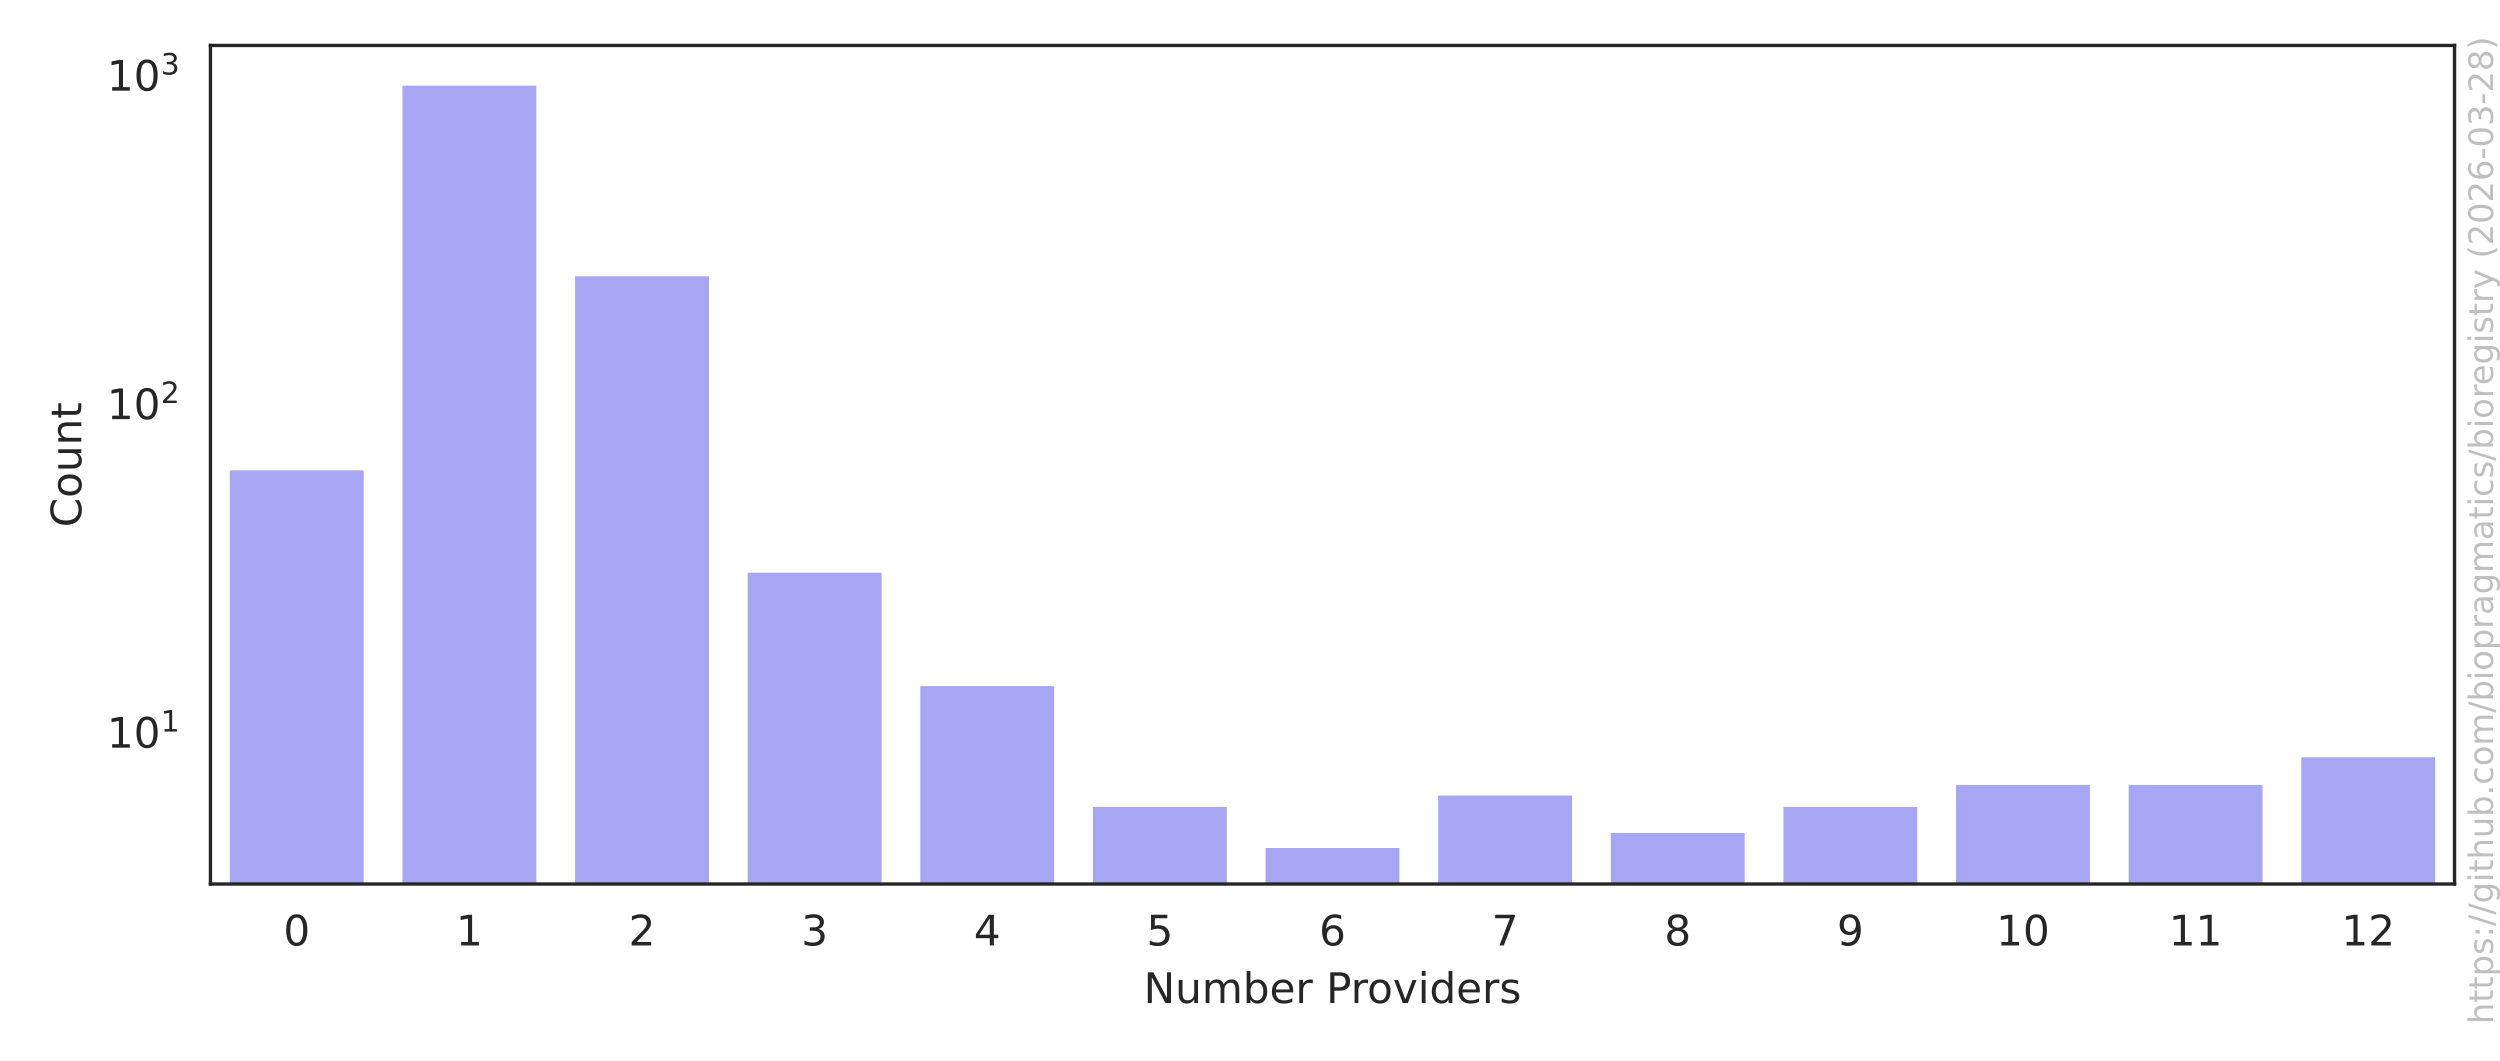
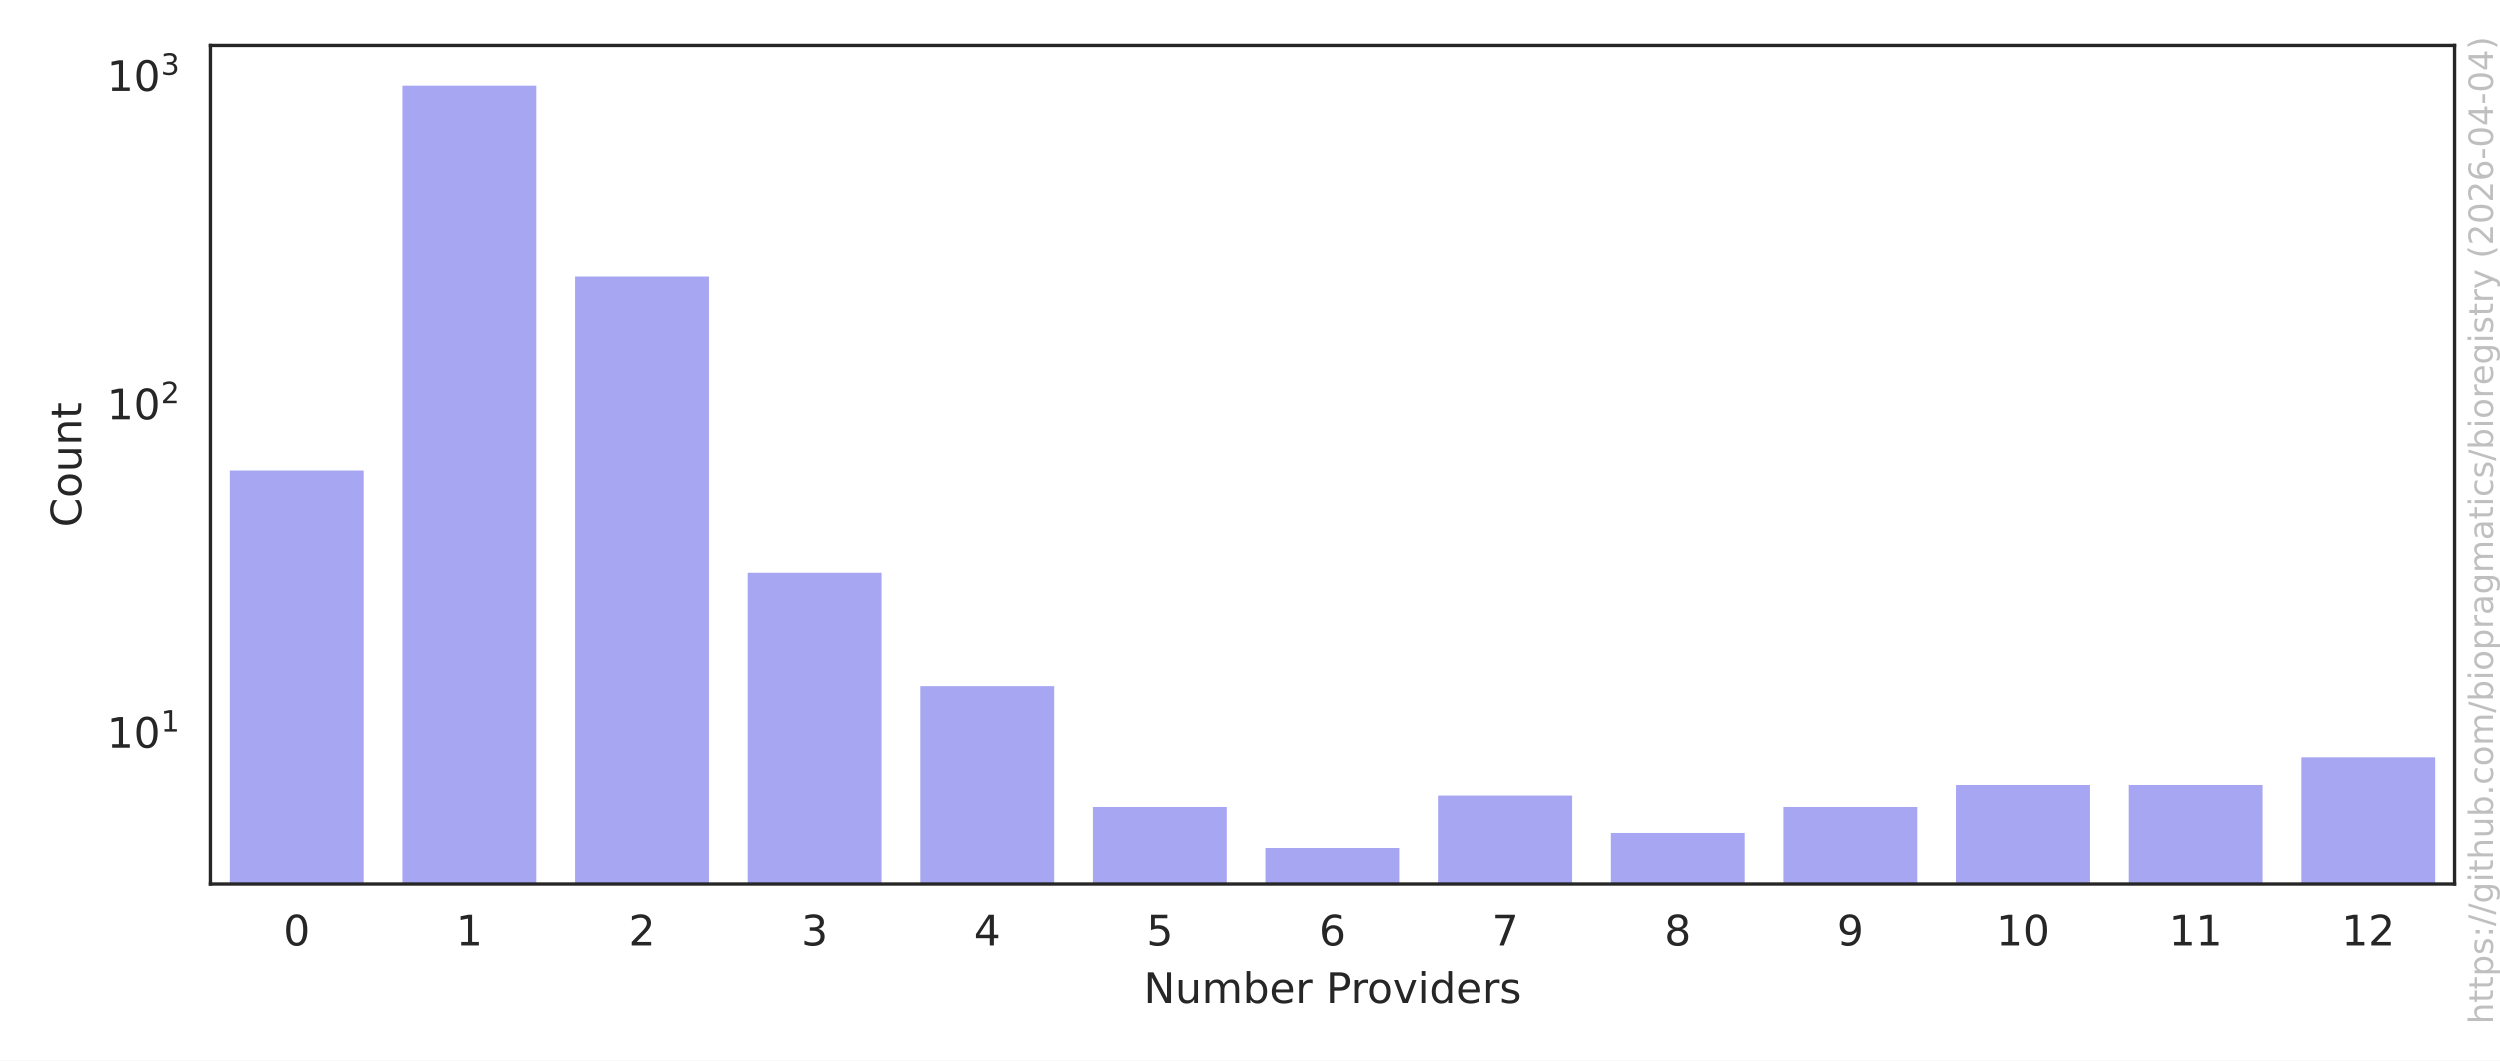
<svg xmlns="http://www.w3.org/2000/svg" xmlns:xlink="http://www.w3.org/1999/xlink" width="594pt" height="252pt" viewBox="0 0 594 252" version="1.1">
  <defs>
    <style type="text/css">*{stroke-linejoin: round; stroke-linecap: butt}</style>
  </defs>
  <g id="figure_1">
    <g id="patch_1">
      <path d="M 0 252  L 594 252  L 594 0  L 0 0  z " style="fill: #ffffff" />
    </g>
    <g id="axes_1">
      <g id="patch_2">
        <path d="M 50.003 210.04  L 583.2 210.04  L 583.2 10.8  L 50.003 10.8  z " style="fill: #ffffff" />
      </g>
      <g id="matplotlib.axis_1">
        <g id="xtick_1">
          <g id="text_1">
            <g style="fill: #262626" transform="translate(67.32902 224.6384) scale(0.1 -0.1)">
              <defs>
                <path id="DejaVuSans-30" d="M 2034 4250  Q 1547 4250 1301 3770  Q 1056 3291 1056 2328  Q 1056 1369 1301 889  Q 1547 409 2034 409  Q 2525 409 2770 889  Q 3016 1369 3016 2328  Q 3016 3291 2770 3770  Q 2525 4250 2034 4250  z M 2034 4750  Q 2819 4750 3233 4129  Q 3647 3509 3647 2328  Q 3647 1150 3233 529  Q 2819 -91 2034 -91  Q 1250 -91 836 529  Q 422 1150 422 2328  Q 422 3509 836 4129  Q 1250 4750 2034 4750  z " transform="scale(0.015625)" />
              </defs>
              <use xlink:href="#DejaVuSans-30" />
            </g>
          </g>
        </g>
        <g id="xtick_2">
          <g id="text_2">
            <g style="fill: #262626" transform="translate(108.3442 224.6384) scale(0.1 -0.1)">
              <defs>
                <path id="DejaVuSans-31" d="M 794 531  L 1825 531  L 1825 4091  L 703 3866  L 703 4441  L 1819 4666  L 2450 4666  L 2450 531  L 3481 531  L 3481 0  L 794 0  L 794 531  z " transform="scale(0.015625)" />
              </defs>
              <use xlink:href="#DejaVuSans-31" />
            </g>
          </g>
        </g>
        <g id="xtick_3">
          <g id="text_3">
            <g style="fill: #262626" transform="translate(149.3594 224.6384) scale(0.1 -0.1)">
              <defs>
                <path id="DejaVuSans-32" d="M 1228 531  L 3431 531  L 3431 0  L 469 0  L 469 531  Q 828 903 1448 1529  Q 2069 2156 2228 2338  Q 2531 2678 2651 2914  Q 2772 3150 2772 3378  Q 2772 3750 2511 3984  Q 2250 4219 1831 4219  Q 1534 4219 1204 4116  Q 875 4013 500 3803  L 500 4441  Q 881 4594 1212 4672  Q 1544 4750 1819 4750  Q 2544 4750 2975 4387  Q 3406 4025 3406 3419  Q 3406 3131 3298 2873  Q 3191 2616 2906 2266  Q 2828 2175 2409 1742  Q 1991 1309 1228 531  z " transform="scale(0.015625)" />
              </defs>
              <use xlink:href="#DejaVuSans-32" />
            </g>
          </g>
        </g>
        <g id="xtick_4">
          <g id="text_4">
            <g style="fill: #262626" transform="translate(190.3746 224.6384) scale(0.1 -0.1)">
              <defs>
                <path id="DejaVuSans-33" d="M 2597 2516  Q 3050 2419 3304 2112  Q 3559 1806 3559 1356  Q 3559 666 3084 287  Q 2609 -91 1734 -91  Q 1441 -91 1130 -33  Q 819 25 488 141  L 488 750  Q 750 597 1062 519  Q 1375 441 1716 441  Q 2309 441 2620 675  Q 2931 909 2931 1356  Q 2931 1769 2642 2001  Q 2353 2234 1838 2234  L 1294 2234  L 1294 2753  L 1863 2753  Q 2328 2753 2575 2939  Q 2822 3125 2822 3475  Q 2822 3834 2567 4026  Q 2313 4219 1838 4219  Q 1578 4219 1281 4162  Q 984 4106 628 3988  L 628 4550  Q 988 4650 1302 4700  Q 1616 4750 1894 4750  Q 2613 4750 3031 4423  Q 3450 4097 3450 3541  Q 3450 3153 3228 2886  Q 3006 2619 2597 2516  z " transform="scale(0.015625)" />
              </defs>
              <use xlink:href="#DejaVuSans-33" />
            </g>
          </g>
        </g>
        <g id="xtick_5">
          <g id="text_5">
            <g style="fill: #262626" transform="translate(231.3897 224.6384) scale(0.1 -0.1)">
              <defs>
                <path id="DejaVuSans-34" d="M 2419 4116  L 825 1625  L 2419 1625  L 2419 4116  z M 2253 4666  L 3047 4666  L 3047 1625  L 3713 1625  L 3713 1100  L 3047 1100  L 3047 0  L 2419 0  L 2419 1100  L 313 1100  L 313 1709  L 2253 4666  z " transform="scale(0.015625)" />
              </defs>
              <use xlink:href="#DejaVuSans-34" />
            </g>
          </g>
        </g>
        <g id="xtick_6">
          <g id="text_6">
            <g style="fill: #262626" transform="translate(272.4049 224.6384) scale(0.1 -0.1)">
              <defs>
                <path id="DejaVuSans-35" d="M 691 4666  L 3169 4666  L 3169 4134  L 1269 4134  L 1269 2991  Q 1406 3038 1543 3061  Q 1681 3084 1819 3084  Q 2600 3084 3056 2656  Q 3513 2228 3513 1497  Q 3513 744 3044 326  Q 2575 -91 1722 -91  Q 1428 -91 1123 -41  Q 819 9 494 109  L 494 744  Q 775 591 1075 516  Q 1375 441 1709 441  Q 2250 441 2565 725  Q 2881 1009 2881 1497  Q 2881 1984 2565 2268  Q 2250 2553 1709 2553  Q 1456 2553 1204 2497  Q 953 2441 691 2322  L 691 4666  z " transform="scale(0.015625)" />
              </defs>
              <use xlink:href="#DejaVuSans-35" />
            </g>
          </g>
        </g>
        <g id="xtick_7">
          <g id="text_7">
            <g style="fill: #262626" transform="translate(313.4201 224.6384) scale(0.1 -0.1)">
              <defs>
                <path id="DejaVuSans-36" d="M 2113 2584  Q 1688 2584 1439 2293  Q 1191 2003 1191 1497  Q 1191 994 1439 701  Q 1688 409 2113 409  Q 2538 409 2786 701  Q 3034 994 3034 1497  Q 3034 2003 2786 2293  Q 2538 2584 2113 2584  z M 3366 4563  L 3366 3988  Q 3128 4100 2886 4159  Q 2644 4219 2406 4219  Q 1781 4219 1451 3797  Q 1122 3375 1075 2522  Q 1259 2794 1537 2939  Q 1816 3084 2150 3084  Q 2853 3084 3261 2657  Q 3669 2231 3669 1497  Q 3669 778 3244 343  Q 2819 -91 2113 -91  Q 1303 -91 875 529  Q 447 1150 447 2328  Q 447 3434 972 4092  Q 1497 4750 2381 4750  Q 2619 4750 2861 4703  Q 3103 4656 3366 4563  z " transform="scale(0.015625)" />
              </defs>
              <use xlink:href="#DejaVuSans-36" />
            </g>
          </g>
        </g>
        <g id="xtick_8">
          <g id="text_8">
            <g style="fill: #262626" transform="translate(354.4353 224.6384) scale(0.1 -0.1)">
              <defs>
                <path id="DejaVuSans-37" d="M 525 4666  L 3525 4666  L 3525 4397  L 1831 0  L 1172 0  L 2766 4134  L 525 4134  L 525 4666  z " transform="scale(0.015625)" />
              </defs>
              <use xlink:href="#DejaVuSans-37" />
            </g>
          </g>
        </g>
        <g id="xtick_9">
          <g id="text_9">
            <g style="fill: #262626" transform="translate(395.4504 224.6384) scale(0.1 -0.1)">
              <defs>
                <path id="DejaVuSans-38" d="M 2034 2216  Q 1584 2216 1326 1975  Q 1069 1734 1069 1313  Q 1069 891 1326 650  Q 1584 409 2034 409  Q 2484 409 2743 651  Q 3003 894 3003 1313  Q 3003 1734 2745 1975  Q 2488 2216 2034 2216  z M 1403 2484  Q 997 2584 770 2862  Q 544 3141 544 3541  Q 544 4100 942 4425  Q 1341 4750 2034 4750  Q 2731 4750 3128 4425  Q 3525 4100 3525 3541  Q 3525 3141 3298 2862  Q 3072 2584 2669 2484  Q 3125 2378 3379 2068  Q 3634 1759 3634 1313  Q 3634 634 3220 271  Q 2806 -91 2034 -91  Q 1263 -91 848 271  Q 434 634 434 1313  Q 434 1759 690 2068  Q 947 2378 1403 2484  z M 1172 3481  Q 1172 3119 1398 2916  Q 1625 2713 2034 2713  Q 2441 2713 2670 2916  Q 2900 3119 2900 3481  Q 2900 3844 2670 4047  Q 2441 4250 2034 4250  Q 1625 4250 1398 4047  Q 1172 3844 1172 3481  z " transform="scale(0.015625)" />
              </defs>
              <use xlink:href="#DejaVuSans-38" />
            </g>
          </g>
        </g>
        <g id="xtick_10">
          <g id="text_10">
            <g style="fill: #262626" transform="translate(436.4656 224.6384) scale(0.1 -0.1)">
              <defs>
                <path id="DejaVuSans-39" d="M 703 97  L 703 672  Q 941 559 1184 500  Q 1428 441 1663 441  Q 2288 441 2617 861  Q 2947 1281 2994 2138  Q 2813 1869 2534 1725  Q 2256 1581 1919 1581  Q 1219 1581 811 2004  Q 403 2428 403 3163  Q 403 3881 828 4315  Q 1253 4750 1959 4750  Q 2769 4750 3195 4129  Q 3622 3509 3622 2328  Q 3622 1225 3098 567  Q 2575 -91 1691 -91  Q 1453 -91 1209 -44  Q 966 3 703 97  z M 1959 2075  Q 2384 2075 2632 2365  Q 2881 2656 2881 3163  Q 2881 3666 2632 3958  Q 2384 4250 1959 4250  Q 1534 4250 1286 3958  Q 1038 3666 1038 3163  Q 1038 2656 1286 2365  Q 1534 2075 1959 2075  z " transform="scale(0.015625)" />
              </defs>
              <use xlink:href="#DejaVuSans-39" />
            </g>
          </g>
        </g>
        <g id="xtick_11">
          <g id="text_11">
            <g style="fill: #262626" transform="translate(474.2996 224.6384) scale(0.1 -0.1)">
              <use xlink:href="#DejaVuSans-31" />
              <use xlink:href="#DejaVuSans-30" transform="translate(63.62305 0)" />
            </g>
          </g>
        </g>
        <g id="xtick_12">
          <g id="text_12">
            <g style="fill: #262626" transform="translate(515.3147 224.6384) scale(0.1 -0.1)">
              <use xlink:href="#DejaVuSans-31" />
              <use xlink:href="#DejaVuSans-31" transform="translate(63.62305 0)" />
            </g>
          </g>
        </g>
        <g id="xtick_13">
          <g id="text_13">
            <g style="fill: #262626" transform="translate(556.3299 224.6384) scale(0.1 -0.1)">
              <use xlink:href="#DejaVuSans-31" />
              <use xlink:href="#DejaVuSans-32" transform="translate(63.62305 0)" />
            </g>
          </g>
        </g>
        <g id="text_14">
          <g style="fill: #262626" transform="translate(271.7373 238.3166) scale(0.1 -0.1)">
            <defs>
              <path id="DejaVuSans-4e" d="M 628 4666  L 1478 4666  L 3547 763  L 3547 4666  L 4159 4666  L 4159 0  L 3309 0  L 1241 3903  L 1241 0  L 628 0  L 628 4666  z " transform="scale(0.015625)" />
              <path id="DejaVuSans-75" d="M 544 1381  L 544 3500  L 1119 3500  L 1119 1403  Q 1119 906 1312 657  Q 1506 409 1894 409  Q 2359 409 2629 706  Q 2900 1003 2900 1516  L 2900 3500  L 3475 3500  L 3475 0  L 2900 0  L 2900 538  Q 2691 219 2414 64  Q 2138 -91 1772 -91  Q 1169 -91 856 284  Q 544 659 544 1381  z M 1991 3584  L 1991 3584  z " transform="scale(0.015625)" />
              <path id="DejaVuSans-6d" d="M 3328 2828  Q 3544 3216 3844 3400  Q 4144 3584 4550 3584  Q 5097 3584 5394 3201  Q 5691 2819 5691 2113  L 5691 0  L 5113 0  L 5113 2094  Q 5113 2597 4934 2840  Q 4756 3084 4391 3084  Q 3944 3084 3684 2787  Q 3425 2491 3425 1978  L 3425 0  L 2847 0  L 2847 2094  Q 2847 2600 2669 2842  Q 2491 3084 2119 3084  Q 1678 3084 1418 2786  Q 1159 2488 1159 1978  L 1159 0  L 581 0  L 581 3500  L 1159 3500  L 1159 2956  Q 1356 3278 1631 3431  Q 1906 3584 2284 3584  Q 2666 3584 2933 3390  Q 3200 3197 3328 2828  z " transform="scale(0.015625)" />
              <path id="DejaVuSans-62" d="M 3116 1747  Q 3116 2381 2855 2742  Q 2594 3103 2138 3103  Q 1681 3103 1420 2742  Q 1159 2381 1159 1747  Q 1159 1113 1420 752  Q 1681 391 2138 391  Q 2594 391 2855 752  Q 3116 1113 3116 1747  z M 1159 2969  Q 1341 3281 1617 3432  Q 1894 3584 2278 3584  Q 2916 3584 3314 3078  Q 3713 2572 3713 1747  Q 3713 922 3314 415  Q 2916 -91 2278 -91  Q 1894 -91 1617 61  Q 1341 213 1159 525  L 1159 0  L 581 0  L 581 4863  L 1159 4863  L 1159 2969  z " transform="scale(0.015625)" />
              <path id="DejaVuSans-65" d="M 3597 1894  L 3597 1613  L 953 1613  Q 991 1019 1311 708  Q 1631 397 2203 397  Q 2534 397 2845 478  Q 3156 559 3463 722  L 3463 178  Q 3153 47 2828 -22  Q 2503 -91 2169 -91  Q 1331 -91 842 396  Q 353 884 353 1716  Q 353 2575 817 3079  Q 1281 3584 2069 3584  Q 2775 3584 3186 3129  Q 3597 2675 3597 1894  z M 3022 2063  Q 3016 2534 2758 2815  Q 2500 3097 2075 3097  Q 1594 3097 1305 2825  Q 1016 2553 972 2059  L 3022 2063  z " transform="scale(0.015625)" />
              <path id="DejaVuSans-72" d="M 2631 2963  Q 2534 3019 2420 3045  Q 2306 3072 2169 3072  Q 1681 3072 1420 2755  Q 1159 2438 1159 1844  L 1159 0  L 581 0  L 581 3500  L 1159 3500  L 1159 2956  Q 1341 3275 1631 3429  Q 1922 3584 2338 3584  Q 2397 3584 2469 3576  Q 2541 3569 2628 3553  L 2631 2963  z " transform="scale(0.015625)" />
              <path id="DejaVuSans-20" transform="scale(0.015625)" />
              <path id="DejaVuSans-50" d="M 1259 4147  L 1259 2394  L 2053 2394  Q 2494 2394 2734 2622  Q 2975 2850 2975 3272  Q 2975 3691 2734 3919  Q 2494 4147 2053 4147  L 1259 4147  z M 628 4666  L 2053 4666  Q 2838 4666 3239 4311  Q 3641 3956 3641 3272  Q 3641 2581 3239 2228  Q 2838 1875 2053 1875  L 1259 1875  L 1259 0  L 628 0  L 628 4666  z " transform="scale(0.015625)" />
              <path id="DejaVuSans-6f" d="M 1959 3097  Q 1497 3097 1228 2736  Q 959 2375 959 1747  Q 959 1119 1226 758  Q 1494 397 1959 397  Q 2419 397 2687 759  Q 2956 1122 2956 1747  Q 2956 2369 2687 2733  Q 2419 3097 1959 3097  z M 1959 3584  Q 2709 3584 3137 3096  Q 3566 2609 3566 1747  Q 3566 888 3137 398  Q 2709 -91 1959 -91  Q 1206 -91 779 398  Q 353 888 353 1747  Q 353 2609 779 3096  Q 1206 3584 1959 3584  z " transform="scale(0.015625)" />
              <path id="DejaVuSans-76" d="M 191 3500  L 800 3500  L 1894 563  L 2988 3500  L 3597 3500  L 2284 0  L 1503 0  L 191 3500  z " transform="scale(0.015625)" />
              <path id="DejaVuSans-69" d="M 603 3500  L 1178 3500  L 1178 0  L 603 0  L 603 3500  z M 603 4863  L 1178 4863  L 1178 4134  L 603 4134  L 603 4863  z " transform="scale(0.015625)" />
              <path id="DejaVuSans-64" d="M 2906 2969  L 2906 4863  L 3481 4863  L 3481 0  L 2906 0  L 2906 525  Q 2725 213 2448 61  Q 2172 -91 1784 -91  Q 1150 -91 751 415  Q 353 922 353 1747  Q 353 2572 751 3078  Q 1150 3584 1784 3584  Q 2172 3584 2448 3432  Q 2725 3281 2906 2969  z M 947 1747  Q 947 1113 1208 752  Q 1469 391 1925 391  Q 2381 391 2643 752  Q 2906 1113 2906 1747  Q 2906 2381 2643 2742  Q 2381 3103 1925 3103  Q 1469 3103 1208 2742  Q 947 2381 947 1747  z " transform="scale(0.015625)" />
              <path id="DejaVuSans-73" d="M 2834 3397  L 2834 2853  Q 2591 2978 2328 3040  Q 2066 3103 1784 3103  Q 1356 3103 1142 2972  Q 928 2841 928 2578  Q 928 2378 1081 2264  Q 1234 2150 1697 2047  L 1894 2003  Q 2506 1872 2764 1633  Q 3022 1394 3022 966  Q 3022 478 2636 193  Q 2250 -91 1575 -91  Q 1294 -91 989 -36  Q 684 19 347 128  L 347 722  Q 666 556 975 473  Q 1284 391 1588 391  Q 1994 391 2212 530  Q 2431 669 2431 922  Q 2431 1156 2273 1281  Q 2116 1406 1581 1522  L 1381 1569  Q 847 1681 609 1914  Q 372 2147 372 2553  Q 372 3047 722 3315  Q 1072 3584 1716 3584  Q 2034 3584 2315 3537  Q 2597 3491 2834 3397  z " transform="scale(0.015625)" />
            </defs>
            <use xlink:href="#DejaVuSans-4e" />
            <use xlink:href="#DejaVuSans-75" transform="translate(74.80469 0)" />
            <use xlink:href="#DejaVuSans-6d" transform="translate(138.1836 0)" />
            <use xlink:href="#DejaVuSans-62" transform="translate(235.5957 0)" />
            <use xlink:href="#DejaVuSans-65" transform="translate(299.0723 0)" />
            <use xlink:href="#DejaVuSans-72" transform="translate(360.5957 0)" />
            <use xlink:href="#DejaVuSans-20" transform="translate(401.709 0)" />
            <use xlink:href="#DejaVuSans-50" transform="translate(433.4961 0)" />
            <use xlink:href="#DejaVuSans-72" transform="translate(492.0488 0)" />
            <use xlink:href="#DejaVuSans-6f" transform="translate(530.9121 0)" />
            <use xlink:href="#DejaVuSans-76" transform="translate(592.0938 0)" />
            <use xlink:href="#DejaVuSans-69" transform="translate(651.2734 0)" />
            <use xlink:href="#DejaVuSans-64" transform="translate(679.0566 0)" />
            <use xlink:href="#DejaVuSans-65" transform="translate(742.5332 0)" />
            <use xlink:href="#DejaVuSans-72" transform="translate(804.0566 0)" />
            <use xlink:href="#DejaVuSans-73" transform="translate(845.1699 0)" />
          </g>
        </g>
      </g>
      <g id="matplotlib.axis_2">
        <g id="ytick_1">
          <g id="text_15">
-             <g style="fill: #262626" transform="translate(25.40269 177.7155) scale(0.1 -0.1)">
+             <g style="fill: #262626" transform="translate(25.40269 177.7263) scale(0.1 -0.1)">
              <use xlink:href="#DejaVuSans-31" transform="translate(0 0.684375)" />
              <use xlink:href="#DejaVuSans-30" transform="translate(63.62305 0.684375)" />
              <use xlink:href="#DejaVuSans-31" transform="translate(128.2031 38.96563) scale(0.7)" />
            </g>
          </g>
        </g>
        <g id="ytick_2">
          <g id="text_16">
-             <g style="fill: #262626" transform="translate(25.40269 99.66387) scale(0.1 -0.1)">
+             <g style="fill: #262626" transform="translate(25.40269 99.7056) scale(0.1 -0.1)">
              <use xlink:href="#DejaVuSans-31" transform="translate(0 0.765625)" />
              <use xlink:href="#DejaVuSans-30" transform="translate(63.62305 0.765625)" />
              <use xlink:href="#DejaVuSans-32" transform="translate(128.2031 39.04688) scale(0.7)" />
            </g>
          </g>
        </g>
        <g id="ytick_3">
          <g id="text_17">
-             <g style="fill: #262626" transform="translate(25.40269 21.61221) scale(0.1 -0.1)">
+             <g style="fill: #262626" transform="translate(25.40269 21.68493) scale(0.1 -0.1)">
              <use xlink:href="#DejaVuSans-31" transform="translate(0 0.765625)" />
              <use xlink:href="#DejaVuSans-30" transform="translate(63.62305 0.765625)" />
              <use xlink:href="#DejaVuSans-33" transform="translate(128.2031 39.04688) scale(0.7)" />
            </g>
          </g>
        </g>
        <g id="ytick_4" />
        <g id="ytick_5" />
        <g id="ytick_6" />
        <g id="ytick_7" />
        <g id="ytick_8" />
        <g id="ytick_9" />
        <g id="ytick_10" />
        <g id="ytick_11" />
        <g id="ytick_12" />
        <g id="ytick_13" />
        <g id="ytick_14" />
        <g id="ytick_15" />
        <g id="ytick_16" />
        <g id="ytick_17" />
        <g id="ytick_18" />
        <g id="ytick_19" />
        <g id="ytick_20" />
        <g id="ytick_21" />
        <g id="ytick_22" />
        <g id="ytick_23" />
        <g id="ytick_24" />
        <g id="ytick_25" />
        <g id="text_18">
          <g style="fill: #262626" transform="translate(19.323 125.2684) rotate(-90) scale(0.1 -0.1)">
            <defs>
              <path id="DejaVuSans-43" d="M 4122 4306  L 4122 3641  Q 3803 3938 3442 4084  Q 3081 4231 2675 4231  Q 1875 4231 1450 3742  Q 1025 3253 1025 2328  Q 1025 1406 1450 917  Q 1875 428 2675 428  Q 3081 428 3442 575  Q 3803 722 4122 1019  L 4122 359  Q 3791 134 3420 21  Q 3050 -91 2638 -91  Q 1578 -91 968 557  Q 359 1206 359 2328  Q 359 3453 968 4101  Q 1578 4750 2638 4750  Q 3056 4750 3426 4639  Q 3797 4528 4122 4306  z " transform="scale(0.015625)" />
              <path id="DejaVuSans-6e" d="M 3513 2113  L 3513 0  L 2938 0  L 2938 2094  Q 2938 2591 2744 2837  Q 2550 3084 2163 3084  Q 1697 3084 1428 2787  Q 1159 2491 1159 1978  L 1159 0  L 581 0  L 581 3500  L 1159 3500  L 1159 2956  Q 1366 3272 1645 3428  Q 1925 3584 2291 3584  Q 2894 3584 3203 3211  Q 3513 2838 3513 2113  z " transform="scale(0.015625)" />
              <path id="DejaVuSans-74" d="M 1172 4494  L 1172 3500  L 2356 3500  L 2356 3053  L 1172 3053  L 1172 1153  Q 1172 725 1289 603  Q 1406 481 1766 481  L 2356 481  L 2356 0  L 1766 0  Q 1100 0 847 248  Q 594 497 594 1153  L 594 3053  L 172 3053  L 172 3500  L 594 3500  L 594 4494  L 1172 4494  z " transform="scale(0.015625)" />
            </defs>
            <use xlink:href="#DejaVuSans-43" />
            <use xlink:href="#DejaVuSans-6f" transform="translate(69.82422 0)" />
            <use xlink:href="#DejaVuSans-75" transform="translate(131.0059 0)" />
            <use xlink:href="#DejaVuSans-6e" transform="translate(194.3848 0)" />
            <use xlink:href="#DejaVuSans-74" transform="translate(257.7637 0)" />
          </g>
        </g>
      </g>
      <g id="patch_3">
-         <path d="M 54.104 78303.62  L 86.916 78303.62  L 86.916 111.258  L 54.104 111.258  z " clip-path="url(#p05ede3ad39)" style="fill: #2020df; opacity: 0.4; stroke: #ffffff; stroke-linejoin: miter" />
+         <path d="M 54.104 78272.615  L 86.916 78272.615  L 86.916 111.294  L 54.104 111.294  z " clip-path="url(#p05ede3ad39)" style="fill: #2020df; opacity: 0.4; stroke: #ffffff; stroke-linejoin: miter" />
      </g>
      <g id="patch_4">
-         <path d="M 95.119 78303.62  L 127.932 78303.62  L 127.932 19.856  L 95.119 19.856  z " clip-path="url(#p05ede3ad39)" style="fill: #2020df; opacity: 0.4; stroke: #ffffff; stroke-linejoin: miter" />
+         <path d="M 95.119 78272.615  L 127.932 78272.615  L 127.932 19.856  L 95.119 19.856  z " clip-path="url(#p05ede3ad39)" style="fill: #2020df; opacity: 0.4; stroke: #ffffff; stroke-linejoin: miter" />
      </g>
      <g id="patch_5">
-         <path d="M 136.135 78303.62  L 168.947 78303.62  L 168.947 65.145  L 136.135 65.145  z " clip-path="url(#p05ede3ad39)" style="fill: #2020df; opacity: 0.4; stroke: #ffffff; stroke-linejoin: miter" />
+         <path d="M 136.135 78272.615  L 168.947 78272.615  L 168.947 65.199  L 136.135 65.199  z " clip-path="url(#p05ede3ad39)" style="fill: #2020df; opacity: 0.4; stroke: #ffffff; stroke-linejoin: miter" />
      </g>
      <g id="patch_6">
-         <path d="M 177.15 78303.62  L 209.962 78303.62  L 209.962 135.565  L 177.15 135.565  z " clip-path="url(#p05ede3ad39)" style="fill: #2020df; opacity: 0.4; stroke: #ffffff; stroke-linejoin: miter" />
+         <path d="M 177.15 78272.615  L 209.962 78272.615  L 209.962 135.591  L 177.15 135.591  z " clip-path="url(#p05ede3ad39)" style="fill: #2020df; opacity: 0.4; stroke: #ffffff; stroke-linejoin: miter" />
      </g>
      <g id="patch_7">
-         <path d="M 218.165 78303.62  L 250.977 78303.62  L 250.977 162.511  L 218.165 162.511  z " clip-path="url(#p05ede3ad39)" style="fill: #2020df; opacity: 0.4; stroke: #ffffff; stroke-linejoin: miter" />
+         <path d="M 218.165 78272.615  L 250.977 78272.615  L 250.977 162.526  L 218.165 162.526  z " clip-path="url(#p05ede3ad39)" style="fill: #2020df; opacity: 0.4; stroke: #ffffff; stroke-linejoin: miter" />
      </g>
      <g id="patch_8">
-         <path d="M 259.18 78303.62  L 291.992 78303.62  L 291.992 191.232  L 259.18 191.232  z " clip-path="url(#p05ede3ad39)" style="fill: #2020df; opacity: 0.4; stroke: #ffffff; stroke-linejoin: miter" />
+         <path d="M 259.18 78272.615  L 291.992 78272.615  L 291.992 191.236  L 259.18 191.236  z " clip-path="url(#p05ede3ad39)" style="fill: #2020df; opacity: 0.4; stroke: #ffffff; stroke-linejoin: miter" />
      </g>
      <g id="patch_9">
-         <path d="M 300.195 78303.62  L 333.007 78303.62  L 333.007 200.984  L 300.195 200.984  z " clip-path="url(#p05ede3ad39)" style="fill: #2020df; opacity: 0.4; stroke: #ffffff; stroke-linejoin: miter" />
+         <path d="M 300.195 78272.615  L 333.007 78272.615  L 333.007 200.984  L 300.195 200.984  z " clip-path="url(#p05ede3ad39)" style="fill: #2020df; opacity: 0.4; stroke: #ffffff; stroke-linejoin: miter" />
      </g>
      <g id="patch_10">
-         <path d="M 341.21 78303.62  L 374.023 78303.62  L 374.023 188.519  L 341.21 188.519  z " clip-path="url(#p05ede3ad39)" style="fill: #2020df; opacity: 0.4; stroke: #ffffff; stroke-linejoin: miter" />
+         <path d="M 341.21 78272.615  L 374.023 78272.615  L 374.023 188.524  L 341.21 188.524  z " clip-path="url(#p05ede3ad39)" style="fill: #2020df; opacity: 0.4; stroke: #ffffff; stroke-linejoin: miter" />
      </g>
      <g id="patch_11">
-         <path d="M 382.226 78303.62  L 415.038 78303.62  L 415.038 197.412  L 382.226 197.412  z " clip-path="url(#p05ede3ad39)" style="fill: #2020df; opacity: 0.4; stroke: #ffffff; stroke-linejoin: miter" />
+         <path d="M 382.226 78272.615  L 415.038 78272.615  L 415.038 197.414  L 382.226 197.414  z " clip-path="url(#p05ede3ad39)" style="fill: #2020df; opacity: 0.4; stroke: #ffffff; stroke-linejoin: miter" />
      </g>
      <g id="patch_12">
-         <path d="M 423.241 78303.62  L 456.053 78303.62  L 456.053 191.232  L 423.241 191.232  z " clip-path="url(#p05ede3ad39)" style="fill: #2020df; opacity: 0.4; stroke: #ffffff; stroke-linejoin: miter" />
+         <path d="M 423.241 78272.615  L 456.053 78272.615  L 456.053 191.236  L 423.241 191.236  z " clip-path="url(#p05ede3ad39)" style="fill: #2020df; opacity: 0.4; stroke: #ffffff; stroke-linejoin: miter" />
      </g>
      <g id="patch_13">
-         <path d="M 464.256 78303.62  L 497.068 78303.62  L 497.068 186.007  L 464.256 186.007  z " clip-path="url(#p05ede3ad39)" style="fill: #2020df; opacity: 0.4; stroke: #ffffff; stroke-linejoin: miter" />
+         <path d="M 464.256 78272.615  L 497.068 78272.615  L 497.068 186.013  L 464.256 186.013  z " clip-path="url(#p05ede3ad39)" style="fill: #2020df; opacity: 0.4; stroke: #ffffff; stroke-linejoin: miter" />
      </g>
      <g id="patch_14">
-         <path d="M 505.271 78303.62  L 538.083 78303.62  L 538.083 186.007  L 505.271 186.007  z " clip-path="url(#p05ede3ad39)" style="fill: #2020df; opacity: 0.4; stroke: #ffffff; stroke-linejoin: miter" />
+         <path d="M 505.271 78272.615  L 538.083 78272.615  L 538.083 186.013  L 505.271 186.013  z " clip-path="url(#p05ede3ad39)" style="fill: #2020df; opacity: 0.4; stroke: #ffffff; stroke-linejoin: miter" />
      </g>
      <g id="patch_15">
-         <path d="M 546.286 78303.62  L 579.098 78303.62  L 579.098 179.425  L 546.286 179.425  z " clip-path="url(#p05ede3ad39)" style="fill: #2020df; opacity: 0.4; stroke: #ffffff; stroke-linejoin: miter" />
+         <path d="M 546.286 78272.615  L 579.098 78272.615  L 579.098 179.434  L 546.286 179.434  z " clip-path="url(#p05ede3ad39)" style="fill: #2020df; opacity: 0.4; stroke: #ffffff; stroke-linejoin: miter" />
      </g>
      <g id="patch_16">
        <path d="M 50.003 210.04  L 50.003 10.8  " style="fill: none; stroke: #262626; stroke-width: 0.8; stroke-linejoin: miter; stroke-linecap: square" />
      </g>
      <g id="patch_17">
        <path d="M 583.2 210.04  L 583.2 10.8  " style="fill: none; stroke: #262626; stroke-width: 0.8; stroke-linejoin: miter; stroke-linecap: square" />
      </g>
      <g id="patch_18">
        <path d="M 50.003 210.04  L 583.2 210.04  " style="fill: none; stroke: #262626; stroke-width: 0.8; stroke-linejoin: miter; stroke-linecap: square" />
      </g>
      <g id="patch_19">
        <path d="M 50.003 10.8  L 583.2 10.8  " style="fill: none; stroke: #262626; stroke-width: 0.8; stroke-linejoin: miter; stroke-linecap: square" />
      </g>
    </g>
    <g id="text_19">
      <g style="fill: #808080; opacity: 0.5" transform="translate(592.3362 243.3237) rotate(-90) scale(0.08 -0.08)">
        <defs>
          <path id="DejaVuSans-68" d="M 3513 2113  L 3513 0  L 2938 0  L 2938 2094  Q 2938 2591 2744 2837  Q 2550 3084 2163 3084  Q 1697 3084 1428 2787  Q 1159 2491 1159 1978  L 1159 0  L 581 0  L 581 4863  L 1159 4863  L 1159 2956  Q 1366 3272 1645 3428  Q 1925 3584 2291 3584  Q 2894 3584 3203 3211  Q 3513 2838 3513 2113  z " transform="scale(0.015625)" />
          <path id="DejaVuSans-70" d="M 1159 525  L 1159 -1331  L 581 -1331  L 581 3500  L 1159 3500  L 1159 2969  Q 1341 3281 1617 3432  Q 1894 3584 2278 3584  Q 2916 3584 3314 3078  Q 3713 2572 3713 1747  Q 3713 922 3314 415  Q 2916 -91 2278 -91  Q 1894 -91 1617 61  Q 1341 213 1159 525  z M 3116 1747  Q 3116 2381 2855 2742  Q 2594 3103 2138 3103  Q 1681 3103 1420 2742  Q 1159 2381 1159 1747  Q 1159 1113 1420 752  Q 1681 391 2138 391  Q 2594 391 2855 752  Q 3116 1113 3116 1747  z " transform="scale(0.015625)" />
          <path id="DejaVuSans-3a" d="M 750 794  L 1409 794  L 1409 0  L 750 0  L 750 794  z M 750 3309  L 1409 3309  L 1409 2516  L 750 2516  L 750 3309  z " transform="scale(0.015625)" />
          <path id="DejaVuSans-2f" d="M 1625 4666  L 2156 4666  L 531 -594  L 0 -594  L 1625 4666  z " transform="scale(0.015625)" />
          <path id="DejaVuSans-67" d="M 2906 1791  Q 2906 2416 2648 2759  Q 2391 3103 1925 3103  Q 1463 3103 1205 2759  Q 947 2416 947 1791  Q 947 1169 1205 825  Q 1463 481 1925 481  Q 2391 481 2648 825  Q 2906 1169 2906 1791  z M 3481 434  Q 3481 -459 3084 -895  Q 2688 -1331 1869 -1331  Q 1566 -1331 1297 -1286  Q 1028 -1241 775 -1147  L 775 -588  Q 1028 -725 1275 -790  Q 1522 -856 1778 -856  Q 2344 -856 2625 -561  Q 2906 -266 2906 331  L 2906 616  Q 2728 306 2450 153  Q 2172 0 1784 0  Q 1141 0 747 490  Q 353 981 353 1791  Q 353 2603 747 3093  Q 1141 3584 1784 3584  Q 2172 3584 2450 3431  Q 2728 3278 2906 2969  L 2906 3500  L 3481 3500  L 3481 434  z " transform="scale(0.015625)" />
          <path id="DejaVuSans-2e" d="M 684 794  L 1344 794  L 1344 0  L 684 0  L 684 794  z " transform="scale(0.015625)" />
          <path id="DejaVuSans-63" d="M 3122 3366  L 3122 2828  Q 2878 2963 2633 3030  Q 2388 3097 2138 3097  Q 1578 3097 1268 2742  Q 959 2388 959 1747  Q 959 1106 1268 751  Q 1578 397 2138 397  Q 2388 397 2633 464  Q 2878 531 3122 666  L 3122 134  Q 2881 22 2623 -34  Q 2366 -91 2075 -91  Q 1284 -91 818 406  Q 353 903 353 1747  Q 353 2603 823 3093  Q 1294 3584 2113 3584  Q 2378 3584 2631 3529  Q 2884 3475 3122 3366  z " transform="scale(0.015625)" />
          <path id="DejaVuSans-61" d="M 2194 1759  Q 1497 1759 1228 1600  Q 959 1441 959 1056  Q 959 750 1161 570  Q 1363 391 1709 391  Q 2188 391 2477 730  Q 2766 1069 2766 1631  L 2766 1759  L 2194 1759  z M 3341 1997  L 3341 0  L 2766 0  L 2766 531  Q 2569 213 2275 61  Q 1981 -91 1556 -91  Q 1019 -91 701 211  Q 384 513 384 1019  Q 384 1609 779 1909  Q 1175 2209 1959 2209  L 2766 2209  L 2766 2266  Q 2766 2663 2505 2880  Q 2244 3097 1772 3097  Q 1472 3097 1187 3025  Q 903 2953 641 2809  L 641 3341  Q 956 3463 1253 3523  Q 1550 3584 1831 3584  Q 2591 3584 2966 3190  Q 3341 2797 3341 1997  z " transform="scale(0.015625)" />
          <path id="DejaVuSans-79" d="M 2059 -325  Q 1816 -950 1584 -1140  Q 1353 -1331 966 -1331  L 506 -1331  L 506 -850  L 844 -850  Q 1081 -850 1212 -737  Q 1344 -625 1503 -206  L 1606 56  L 191 3500  L 800 3500  L 1894 763  L 2988 3500  L 3597 3500  L 2059 -325  z " transform="scale(0.015625)" />
          <path id="DejaVuSans-28" d="M 1984 4856  Q 1566 4138 1362 3434  Q 1159 2731 1159 2009  Q 1159 1288 1364 580  Q 1569 -128 1984 -844  L 1484 -844  Q 1016 -109 783 600  Q 550 1309 550 2009  Q 550 2706 781 3412  Q 1013 4119 1484 4856  L 1984 4856  z " transform="scale(0.015625)" />
          <path id="DejaVuSans-2d" d="M 313 2009  L 1997 2009  L 1997 1497  L 313 1497  L 313 2009  z " transform="scale(0.015625)" />
          <path id="DejaVuSans-29" d="M 513 4856  L 1013 4856  Q 1481 4119 1714 3412  Q 1947 2706 1947 2009  Q 1947 1309 1714 600  Q 1481 -109 1013 -844  L 513 -844  Q 928 -128 1133 580  Q 1338 1288 1338 2009  Q 1338 2731 1133 3434  Q 928 4138 513 4856  z " transform="scale(0.015625)" />
        </defs>
        <use xlink:href="#DejaVuSans-68" />
        <use xlink:href="#DejaVuSans-74" transform="translate(63.37891 0)" />
        <use xlink:href="#DejaVuSans-74" transform="translate(102.5879 0)" />
        <use xlink:href="#DejaVuSans-70" transform="translate(141.7969 0)" />
        <use xlink:href="#DejaVuSans-73" transform="translate(205.2734 0)" />
        <use xlink:href="#DejaVuSans-3a" transform="translate(257.373 0)" />
        <use xlink:href="#DejaVuSans-2f" transform="translate(291.0645 0)" />
        <use xlink:href="#DejaVuSans-2f" transform="translate(324.7559 0)" />
        <use xlink:href="#DejaVuSans-67" transform="translate(358.4473 0)" />
        <use xlink:href="#DejaVuSans-69" transform="translate(421.9238 0)" />
        <use xlink:href="#DejaVuSans-74" transform="translate(449.707 0)" />
        <use xlink:href="#DejaVuSans-68" transform="translate(488.916 0)" />
        <use xlink:href="#DejaVuSans-75" transform="translate(552.2949 0)" />
        <use xlink:href="#DejaVuSans-62" transform="translate(615.6738 0)" />
        <use xlink:href="#DejaVuSans-2e" transform="translate(679.1504 0)" />
        <use xlink:href="#DejaVuSans-63" transform="translate(710.9375 0)" />
        <use xlink:href="#DejaVuSans-6f" transform="translate(765.918 0)" />
        <use xlink:href="#DejaVuSans-6d" transform="translate(827.0996 0)" />
        <use xlink:href="#DejaVuSans-2f" transform="translate(924.5117 0)" />
        <use xlink:href="#DejaVuSans-62" transform="translate(958.2031 0)" />
        <use xlink:href="#DejaVuSans-69" transform="translate(1021.68 0)" />
        <use xlink:href="#DejaVuSans-6f" transform="translate(1049.463 0)" />
        <use xlink:href="#DejaVuSans-70" transform="translate(1110.645 0)" />
        <use xlink:href="#DejaVuSans-72" transform="translate(1174.121 0)" />
        <use xlink:href="#DejaVuSans-61" transform="translate(1215.234 0)" />
        <use xlink:href="#DejaVuSans-67" transform="translate(1276.514 0)" />
        <use xlink:href="#DejaVuSans-6d" transform="translate(1339.99 0)" />
        <use xlink:href="#DejaVuSans-61" transform="translate(1437.402 0)" />
        <use xlink:href="#DejaVuSans-74" transform="translate(1498.682 0)" />
        <use xlink:href="#DejaVuSans-69" transform="translate(1537.891 0)" />
        <use xlink:href="#DejaVuSans-63" transform="translate(1565.674 0)" />
        <use xlink:href="#DejaVuSans-73" transform="translate(1620.654 0)" />
        <use xlink:href="#DejaVuSans-2f" transform="translate(1672.754 0)" />
        <use xlink:href="#DejaVuSans-62" transform="translate(1706.445 0)" />
        <use xlink:href="#DejaVuSans-69" transform="translate(1769.922 0)" />
        <use xlink:href="#DejaVuSans-6f" transform="translate(1797.705 0)" />
        <use xlink:href="#DejaVuSans-72" transform="translate(1858.887 0)" />
        <use xlink:href="#DejaVuSans-65" transform="translate(1897.75 0)" />
        <use xlink:href="#DejaVuSans-67" transform="translate(1959.273 0)" />
        <use xlink:href="#DejaVuSans-69" transform="translate(2022.75 0)" />
        <use xlink:href="#DejaVuSans-73" transform="translate(2050.533 0)" />
        <use xlink:href="#DejaVuSans-74" transform="translate(2102.633 0)" />
        <use xlink:href="#DejaVuSans-72" transform="translate(2141.842 0)" />
        <use xlink:href="#DejaVuSans-79" transform="translate(2182.955 0)" />
        <use xlink:href="#DejaVuSans-20" transform="translate(2242.135 0)" />
        <use xlink:href="#DejaVuSans-28" transform="translate(2273.922 0)" />
        <use xlink:href="#DejaVuSans-32" transform="translate(2312.936 0)" />
        <use xlink:href="#DejaVuSans-30" transform="translate(2376.559 0)" />
        <use xlink:href="#DejaVuSans-32" transform="translate(2440.182 0)" />
        <use xlink:href="#DejaVuSans-36" transform="translate(2503.805 0)" />
        <use xlink:href="#DejaVuSans-2d" transform="translate(2567.428 0)" />
        <use xlink:href="#DejaVuSans-30" transform="translate(2603.512 0)" />
-         <use xlink:href="#DejaVuSans-33" transform="translate(2667.135 0)" />
+         <use xlink:href="#DejaVuSans-34" transform="translate(2667.135 0)" />
        <use xlink:href="#DejaVuSans-2d" transform="translate(2730.758 0)" />
-         <use xlink:href="#DejaVuSans-32" transform="translate(2766.842 0)" />
-         <use xlink:href="#DejaVuSans-38" transform="translate(2830.465 0)" />
+         <use xlink:href="#DejaVuSans-30" transform="translate(2766.842 0)" />
+         <use xlink:href="#DejaVuSans-34" transform="translate(2830.465 0)" />
        <use xlink:href="#DejaVuSans-29" transform="translate(2894.088 0)" />
      </g>
    </g>
  </g>
  <defs>
    <clipPath id="p05ede3ad39">
      <rect x="50.003" y="10.8" width="533.197" height="199.24" />
    </clipPath>
  </defs>
</svg>
